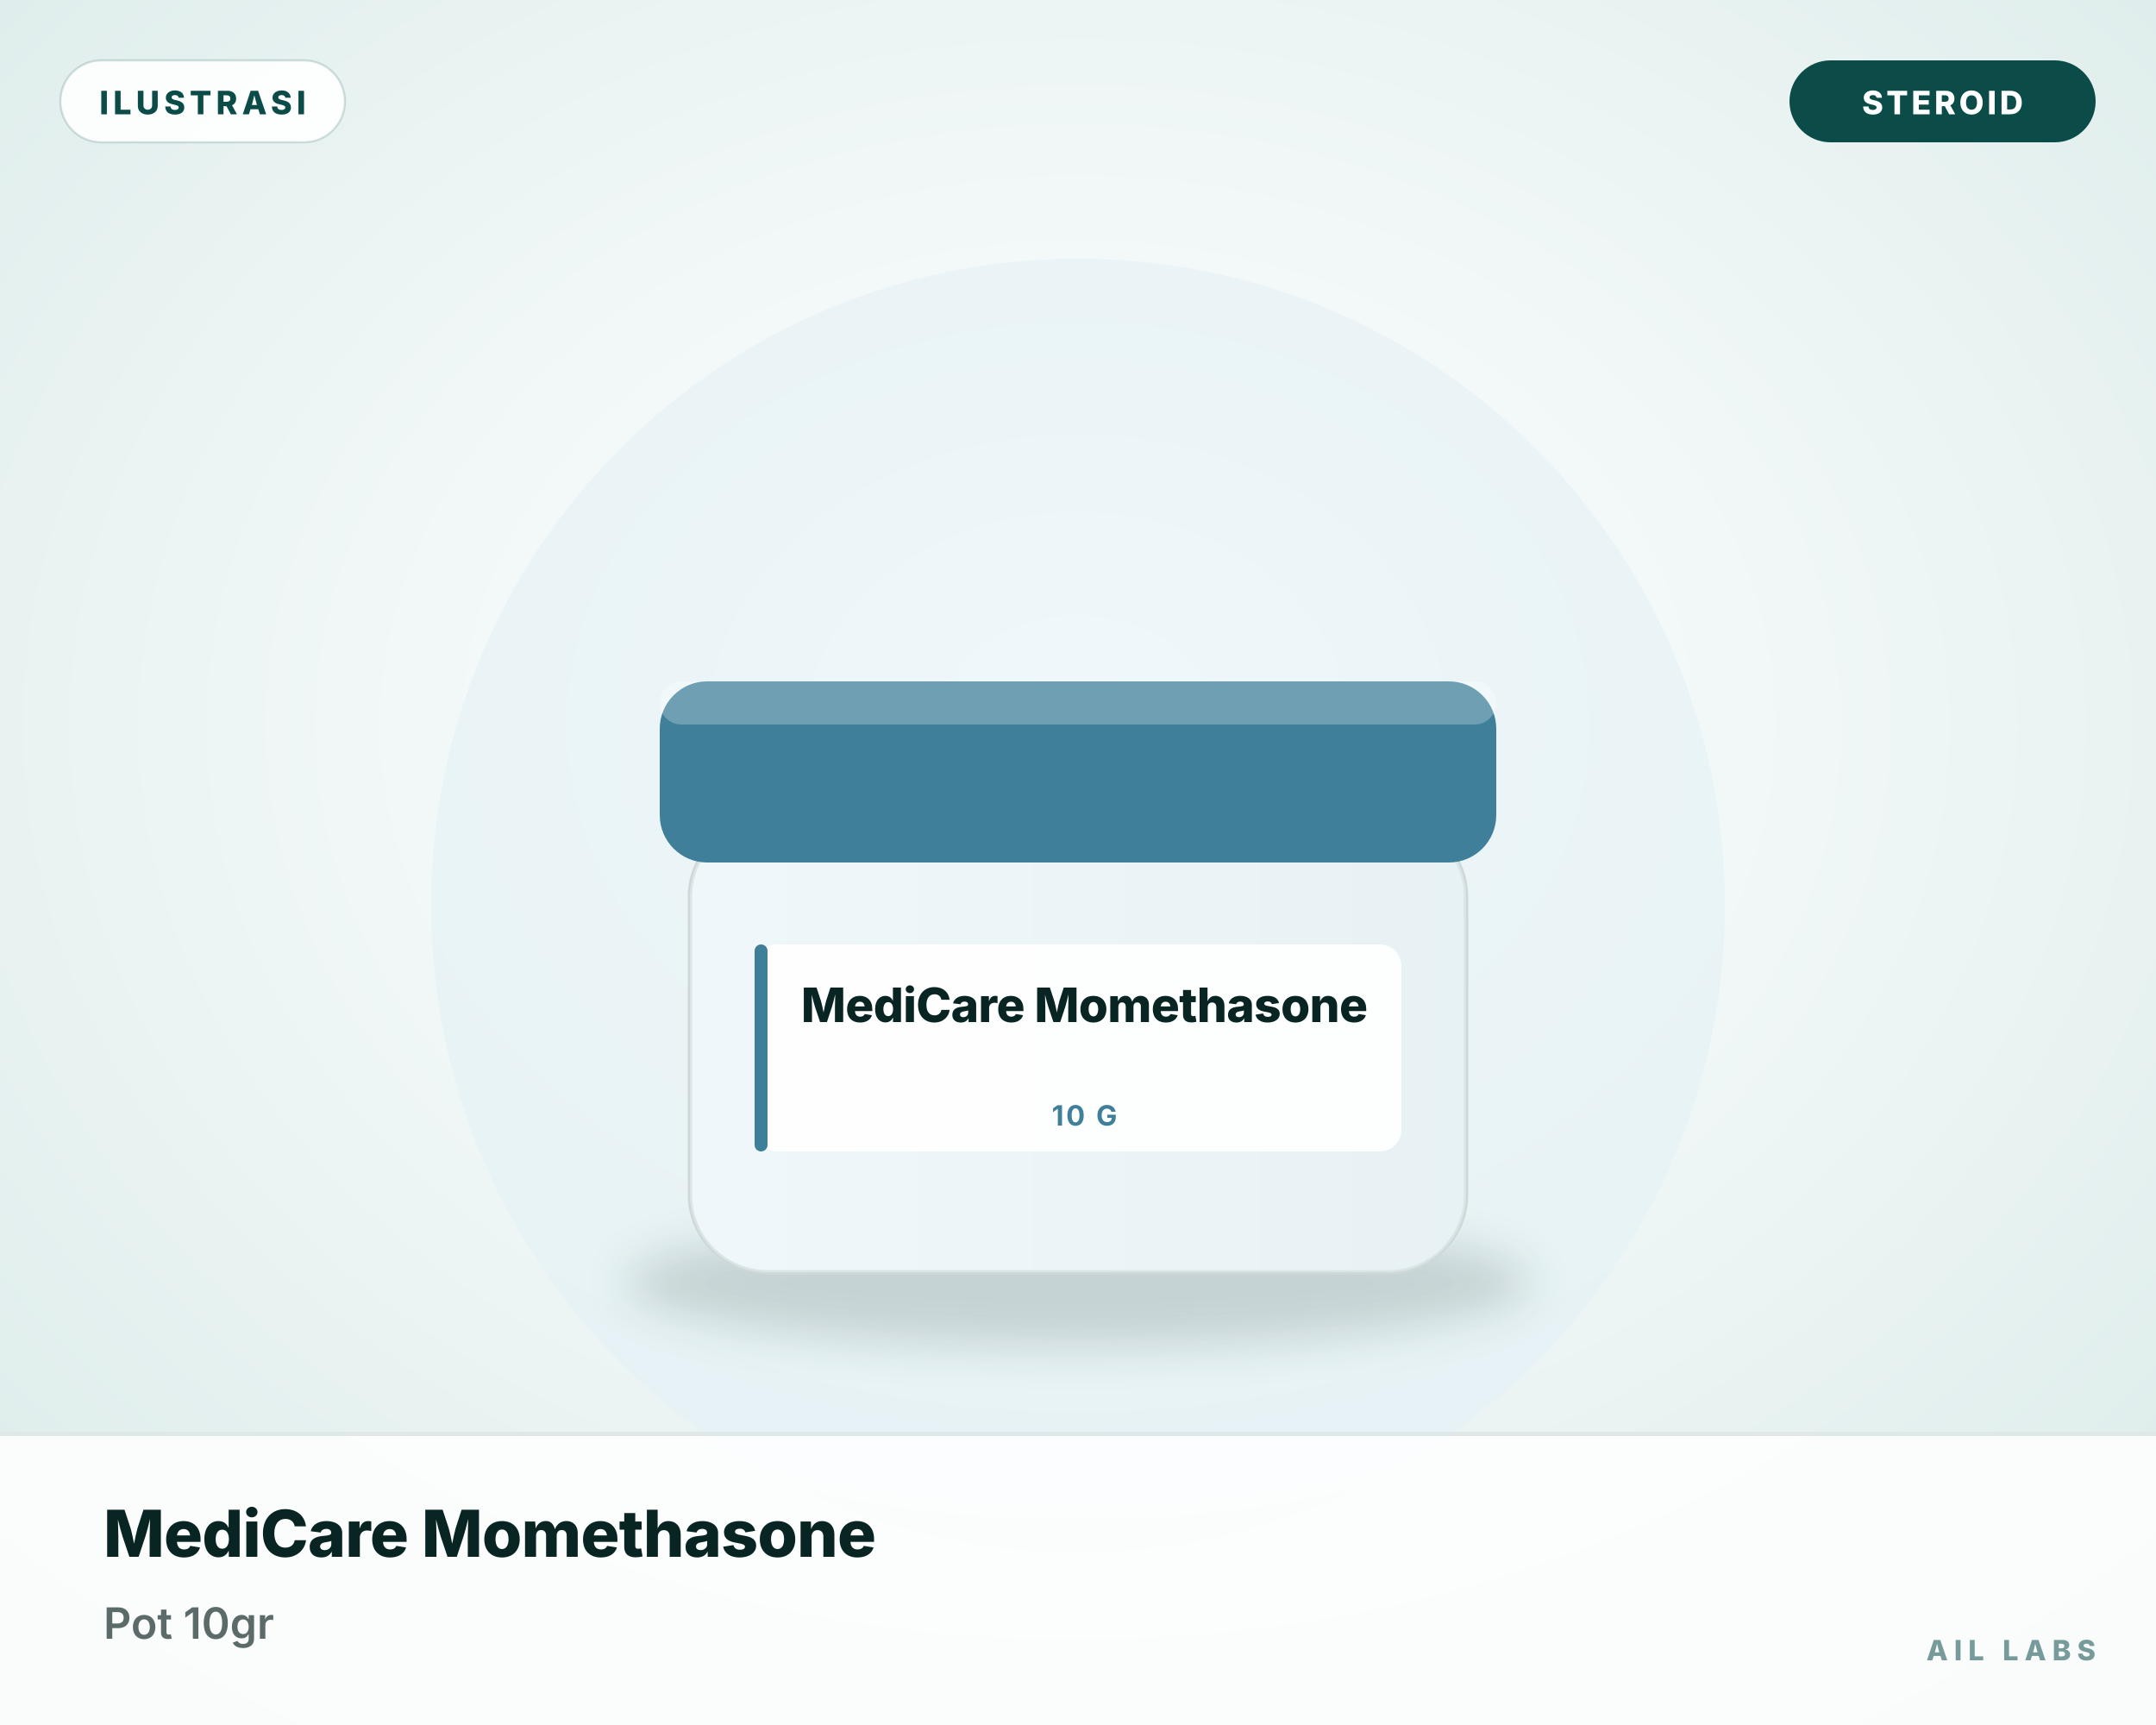
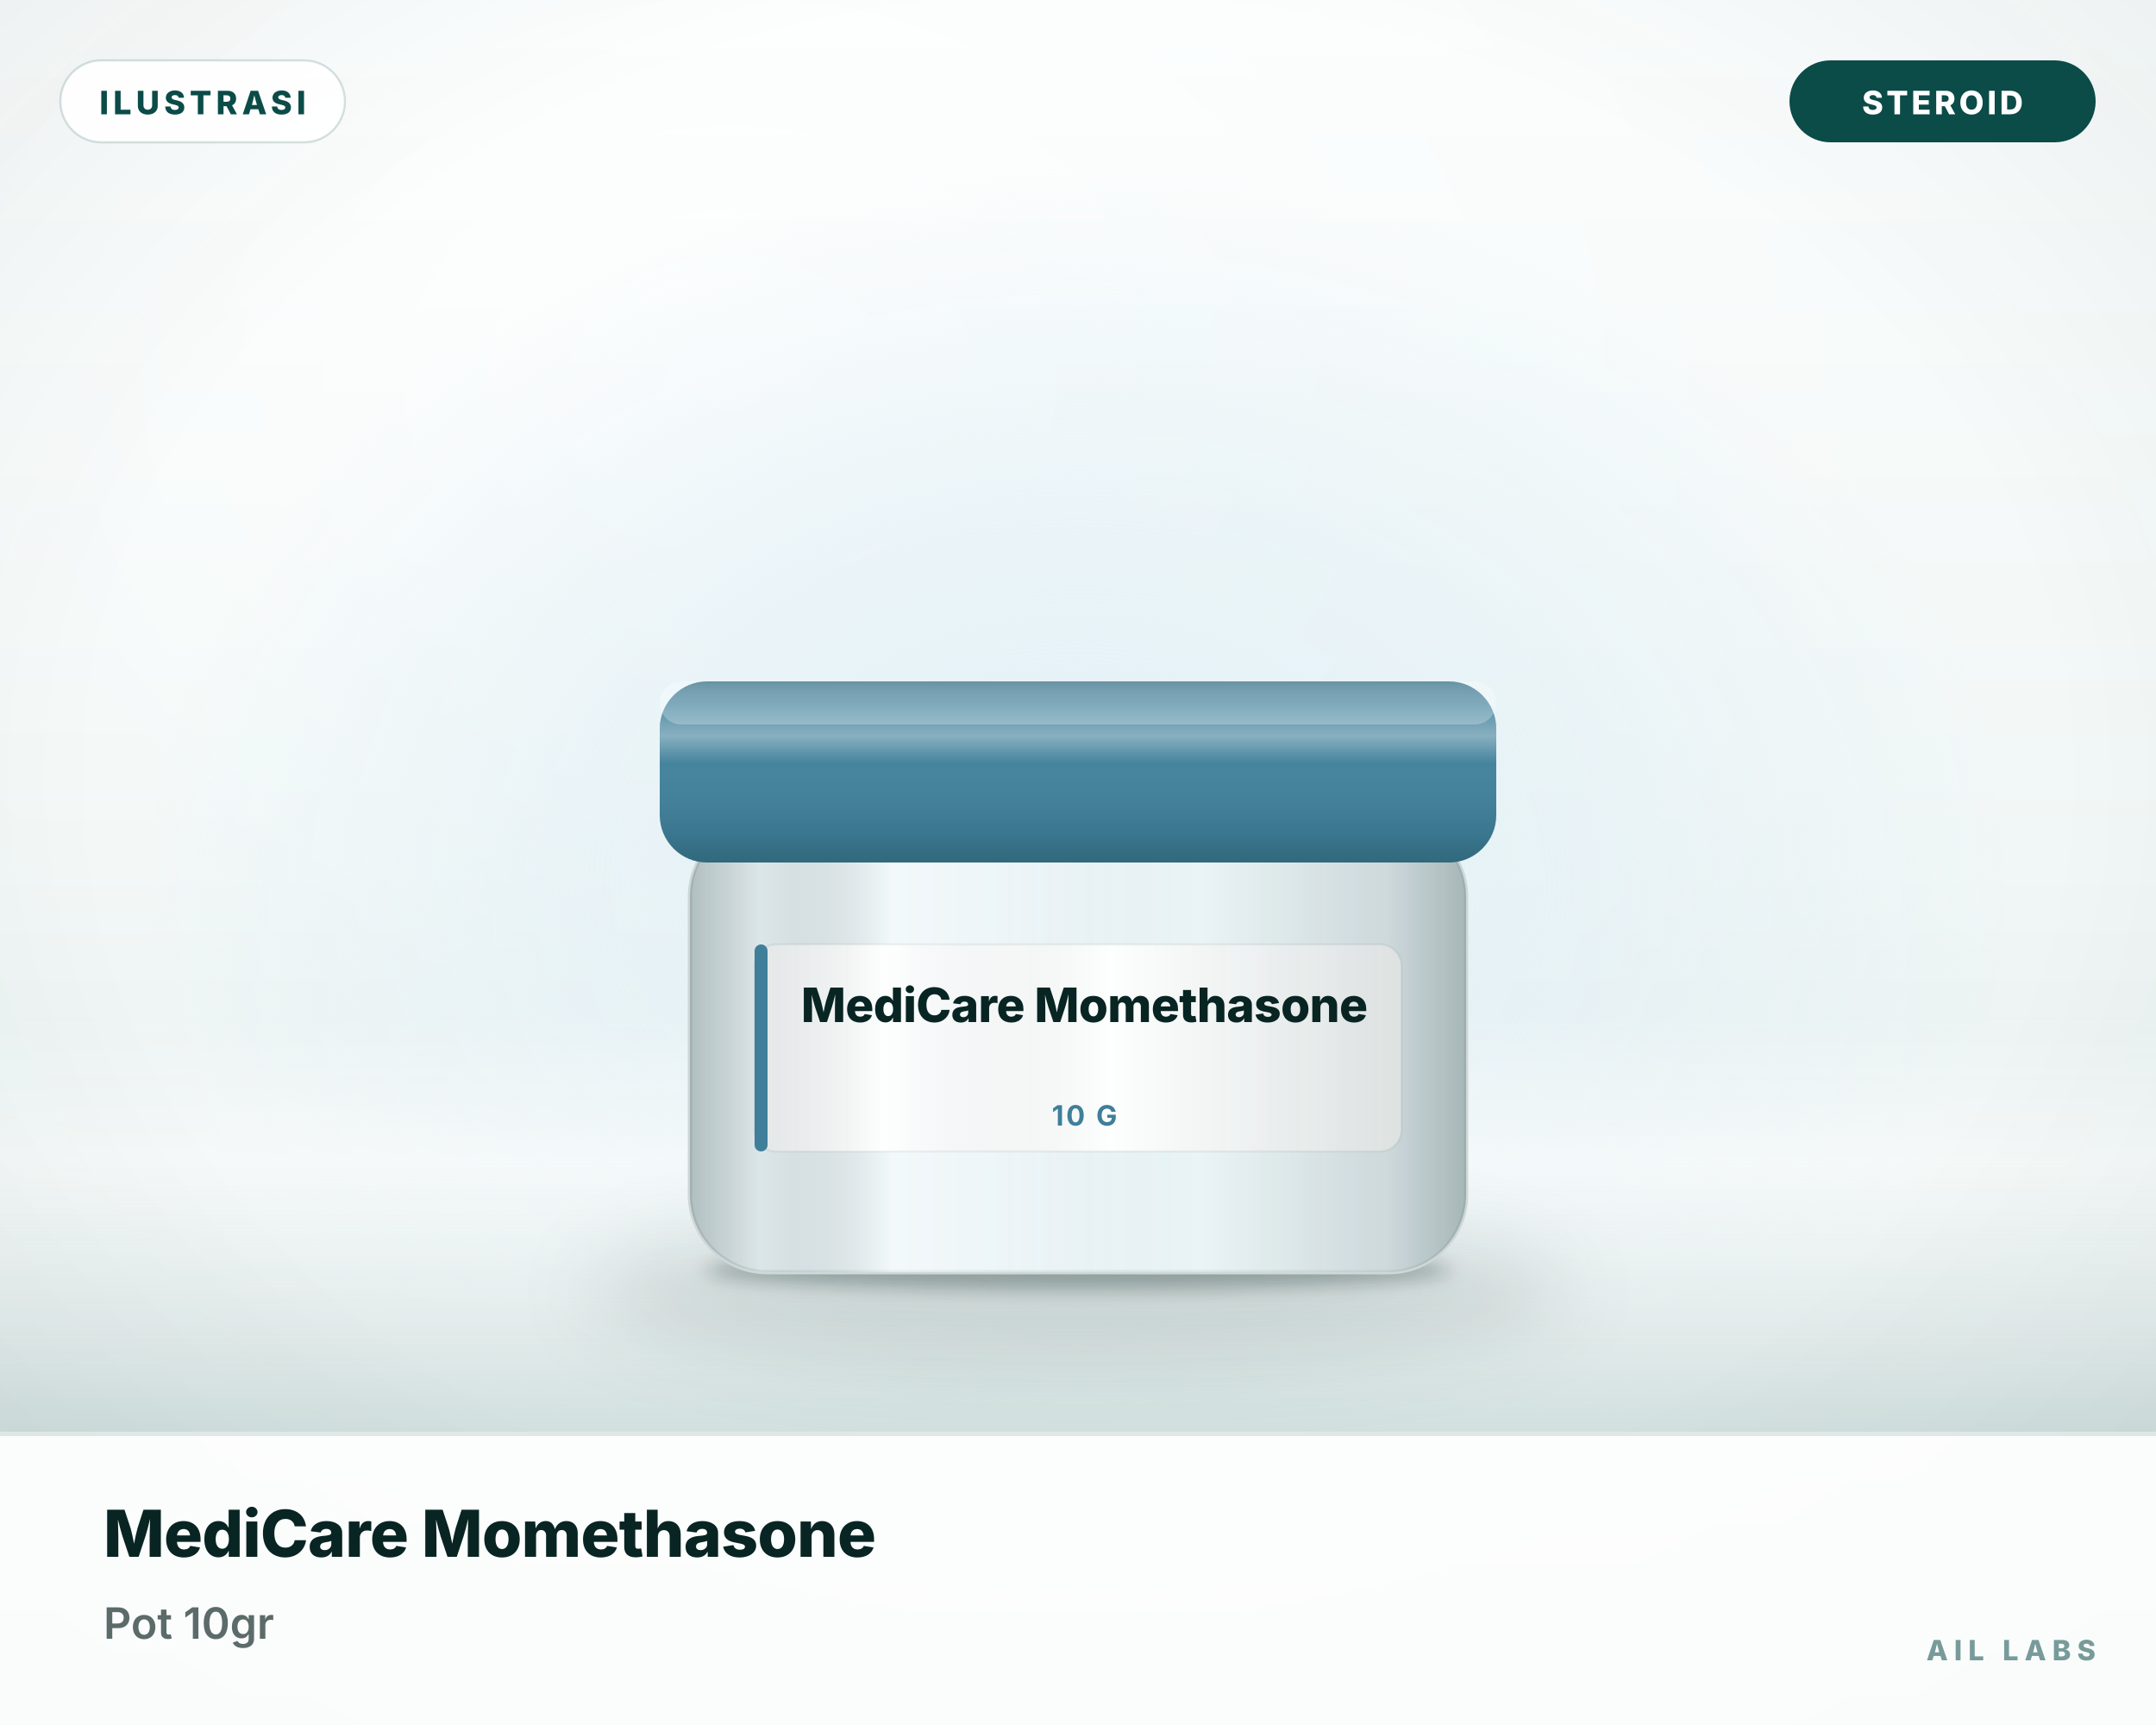
- <svg xmlns="http://www.w3.org/2000/svg" viewBox="0 0 1000 800" width="1000" height="800" font-family="Inter, ui-sans-serif, system-ui, -apple-system, 'Segoe UI', sans-serif" role="img" aria-label="Ilustrasi kemasan MediCare Momethasone">
+ <svg xmlns="http://www.w3.org/2000/svg" data-lit="1" viewBox="0 0 1000 800" width="1000" height="800" font-family="Inter, ui-sans-serif, system-ui, -apple-system, 'Segoe UI', sans-serif" role="img" aria-label="Ilustrasi kemasan MediCare Momethasone">
  <defs>
-     <radialGradient id="bg" cx="50%" cy="42%" r="70%">
-       <stop offset="0" stop-color="#ffffff" />
-       <stop offset=".55" stop-color="#eef6f5" />
-       <stop offset="1" stop-color="#dcecea" />
-     </radialGradient>
    <linearGradient id="glass" x1="0" x2="1">
-       <stop offset="0" stop-color="#e3eeed" />
-       <stop offset=".35" stop-color="#ffffff" />
-       <stop offset="1" stop-color="#d5e3e1" />
+       <stop offset="0" stop-color="#cfe0de" />
+       <stop offset=".18" stop-color="#f4f9f8" />
+       <stop offset=".32" stop-color="#ffffff" />
+       <stop offset=".7" stop-color="#e6efee" />
+       <stop offset="1" stop-color="#c3d5d3" />
    </linearGradient>
    <linearGradient id="boxg" x1="0" x2="1">
      <stop offset="0" stop-color="#ffffff" />
      <stop offset="1" stop-color="#eef3f2" />
    </linearGradient>
    <linearGradient id="pouch" x1="0" y1="0" x2="1" y2="1">
      <stop offset="0" stop-color="#ffffff" stop-opacity=".95" />
      <stop offset="1" stop-color="#e6efee" stop-opacity=".95" />
    </linearGradient>
    <linearGradient id="steel" x1="0" y1="0" x2="0" y2="1">
      <stop offset="0" stop-color="#f4f7f7" />
      <stop offset=".5" stop-color="#b7c2c1" />
      <stop offset="1" stop-color="#8d9a99" />
    </linearGradient>
    <linearGradient id="amber" x1="0" x2="1">
-       <stop offset="0" stop-color="#7a3f12" />
-       <stop offset=".4" stop-color="#b8692a" />
-       <stop offset="1" stop-color="#6a3510" />
+       <stop offset="0" stop-color="#5a2c0b" />
+       <stop offset=".22" stop-color="#9c561e" />
+       <stop offset=".38" stop-color="#c47a36" />
+       <stop offset=".72" stop-color="#8a4816" />
+       <stop offset="1" stop-color="#4e260a" />
    </linearGradient>
    <filter id="blur" x="-20%" y="-50%" width="140%" height="200%">
-       <feGaussianBlur stdDeviation="10" />
+       <feGaussianBlur stdDeviation="12" />
+     </filter>
+     <linearGradient id="bg" x1="0" y1="0" x2="0" y2="1">
+       <stop offset="0" stop-color="#fbfdfd" />
+       <stop offset=".5" stop-color="#f1f7f6" />
+       <stop offset=".72" stop-color="#e6efee" />
+       <stop offset="1" stop-color="#dbe7e5" />
+     </linearGradient>
+     <linearGradient id="floor" x1="0" y1="0" x2="0" y2="1">
+       <stop offset="0" stop-color="#ffffff" stop-opacity="0" />
+       <stop offset=".35" stop-color="#ffffff" stop-opacity=".55" />
+       <stop offset="1" stop-color="#cfdedc" stop-opacity=".9" />
+     </linearGradient>
+     <radialGradient id="key" cx="34%" cy="22%" r="60%">
+       <stop offset="0" stop-color="#ffffff" stop-opacity=".75" />
+       <stop offset=".6" stop-color="#ffffff" stop-opacity=".15" />
+       <stop offset="1" stop-color="#ffffff" stop-opacity="0" />
+     </radialGradient>
+     <radialGradient id="tint">
+       <stop offset="0" stop-color="#e2f0f6" />
+       <stop offset=".55" stop-color="#e2f0f6" stop-opacity=".6" />
+       <stop offset="1" stop-color="#e2f0f6" stop-opacity="0" />
+     </radialGradient>
+     <radialGradient id="vig" cx="50%" cy="45%" r="75%">
+       <stop offset=".6" stop-color="#082523" stop-opacity="0" />
+       <stop offset="1" stop-color="#082523" stop-opacity=".07" />
+     </radialGradient>
+     <linearGradient id="cyl" x1="0" x2="1">
+       <stop offset="0" stop-color="#05201e" stop-opacity=".26" />
+       <stop offset=".09" stop-color="#05201e" stop-opacity=".08" />
+       <stop offset=".26" stop-color="#ffffff" stop-opacity=".32" />
+       <stop offset=".4" stop-color="#ffffff" stop-opacity=".04" />
+       <stop offset=".66" stop-color="#05201e" stop-opacity="0" />
+       <stop offset=".9" stop-color="#05201e" stop-opacity=".12" />
+       <stop offset="1" stop-color="#05201e" stop-opacity=".28" />
+     </linearGradient>
+     <linearGradient id="cylv" x1="0" y1="0" x2="0" y2="1">
+       <stop offset="0" stop-color="#05201e" stop-opacity=".18" />
+       <stop offset=".12" stop-color="#ffffff" stop-opacity=".1" />
+       <stop offset=".3" stop-color="#ffffff" stop-opacity=".38" />
+       <stop offset=".45" stop-color="#ffffff" stop-opacity=".04" />
+       <stop offset=".85" stop-color="#05201e" stop-opacity=".1" />
+       <stop offset="1" stop-color="#05201e" stop-opacity=".24" />
+     </linearGradient>
+     <linearGradient id="wrap" x1="0" x2="1">
+       <stop offset="0" stop-color="#05201e" stop-opacity=".1" />
+       <stop offset=".2" stop-color="#ffffff" stop-opacity=".15" />
+       <stop offset=".55" stop-color="#05201e" stop-opacity="0" />
+       <stop offset="1" stop-color="#05201e" stop-opacity=".12" />
+     </linearGradient>
+     <linearGradient id="face" x1="0" y1="0" x2=".35" y2="1">
+       <stop offset="0" stop-color="#ffffff" stop-opacity=".34" />
+       <stop offset=".4" stop-color="#ffffff" stop-opacity="0" />
+       <stop offset="1" stop-color="#05201e" stop-opacity=".08" />
+     </linearGradient>
+     <linearGradient id="side" x1="0" y1="0" x2="0" y2="1">
+       <stop offset="0" stop-color="#05201e" stop-opacity=".02" />
+       <stop offset="1" stop-color="#05201e" stop-opacity=".2" />
+     </linearGradient>
+     <linearGradient id="sheen" x1="0" y1="0" x2="1" y2="1">
+       <stop offset=".3" stop-color="#ffffff" stop-opacity="0" />
+       <stop offset=".42" stop-color="#ffffff" stop-opacity=".5" />
+       <stop offset=".5" stop-color="#ffffff" stop-opacity="0" />
+       <stop offset=".95" stop-color="#05201e" stop-opacity=".05" />
+     </linearGradient>
+     <linearGradient id="spec" x1="0" y1="0" x2="0" y2="1">
+       <stop offset="0" stop-color="#ffffff" stop-opacity="0" />
+       <stop offset=".18" stop-color="#ffffff" />
+       <stop offset=".75" stop-color="#ffffff" stop-opacity=".8" />
+       <stop offset="1" stop-color="#ffffff" stop-opacity="0" />
+     </linearGradient>
+     <filter id="soft" x="-30%" y="-80%" width="160%" height="260%">
+       <feGaussianBlur stdDeviation="18" />
+     </filter>
+     <filter id="contact" x="-20%" y="-100%" width="140%" height="300%">
+       <feGaussianBlur stdDeviation="4" />
    </filter>
  </defs>
  <rect width="1000" height="800" fill="url(#bg)" />
-   <circle cx="500" cy="420" r="300" fill="#e2f0f6" opacity=".55" />
-   <ellipse cx="500" cy="595" rx="210.0" ry="29.4" fill="#082523" opacity="0.16" filter="url(#blur)" />
+   <rect width="1000" height="800" fill="url(#key)" />
+   <ellipse cx="500" cy="410" rx="430" ry="340" fill="url(#tint)" />
+   <rect x="0" y="470" width="1000" height="194" fill="url(#floor)" />
+   <rect width="1000" height="800" fill="url(#vig)" />
+   <ellipse cx="500" cy="599" rx="226.8" ry="32.3" fill="#082523" opacity=".13" filter="url(#soft)" />
+   <ellipse cx="500.0" cy="589.0" rx="172.8" ry="9.0" fill="#041615" opacity=".3" filter="url(#contact)" />
  <rect x="320" y="380" width="360" height="210" rx="36" fill="url(#boxg)" stroke="#cfd8d7" stroke-width="2" />
  <rect x="320" y="380" width="360" height="210" rx="36" fill="#e2f0f6" opacity=".55" />
+   <rect x="320" y="380" width="360" height="210" rx="36" fill="url(#cyl)" />
  <rect x="306" y="316" width="388" height="84" rx="22" fill="#3f7f9a" />
+   <rect x="306" y="316" width="388" height="84" rx="22" fill="url(#cylv)" />
  <rect x="306" y="316" width="388" height="20" rx="10" fill="#fff" opacity=".25" />
-   <rect x="350.0" y="438.0" width="300" height="96" rx="10" fill="#fff" fill-opacity=".92" />
+   <rect x="350.0" y="438.0" width="300" height="96" rx="10" fill="#fff" fill-opacity=".92" stroke="#082523" stroke-opacity=".06" />
+   <rect x="350.0" y="438.0" width="300" height="96" rx="10" fill="url(#wrap)" />
  <rect x="350.0" y="438.0" width="6" height="96" rx="3" fill="#3f7f9a" />
  <text x="503" y="474.0" text-anchor="middle" font-size="22" font-weight="800" fill="#082523" letter-spacing="-0.01em">MediCare Momethasone</text>
  <text x="503" y="522.0" text-anchor="middle" font-size="13" font-weight="700" fill="#3f7f9a" letter-spacing=".08em">10 G</text>
-   <rect x="0" y="664" width="1000" height="136" fill="#ffffff" opacity=".86" />
+   <rect x="0" y="664" width="1000" height="136" fill="#ffffff" opacity=".9" />
  <rect x="0" y="664" width="1000" height="2" fill="#0b4b48" opacity=".12" />
  <text x="48" y="722" text-anchor="start" font-size="30" font-weight="800" fill="#082523" letter-spacing="-0.01em">MediCare Momethasone</text>
  <text x="48" y="760" font-size="20" font-weight="600" fill="#5b6b69">Pot 10gr</text>
  <rect x="28" y="28" width="132" height="38" rx="19" fill="#ffffff" opacity=".9" stroke="#0b4b48" stroke-opacity=".18" />
  <text x="94" y="53" text-anchor="middle" font-size="15" font-weight="800" fill="#0b4b48" letter-spacing=".14em">ILUSTRASI</text>
  <rect x="830" y="28" width="142" height="38" rx="19" fill="#0b4b48" />
  <text x="901.0" y="53" text-anchor="middle" font-size="15" font-weight="800" fill="#fff" letter-spacing=".1em">STEROID</text>
  <text x="972" y="770" text-anchor="end" font-size="13" font-weight="800" fill="#0b4b48" opacity=".55" letter-spacing=".22em">AIL LABS</text>
</svg>
